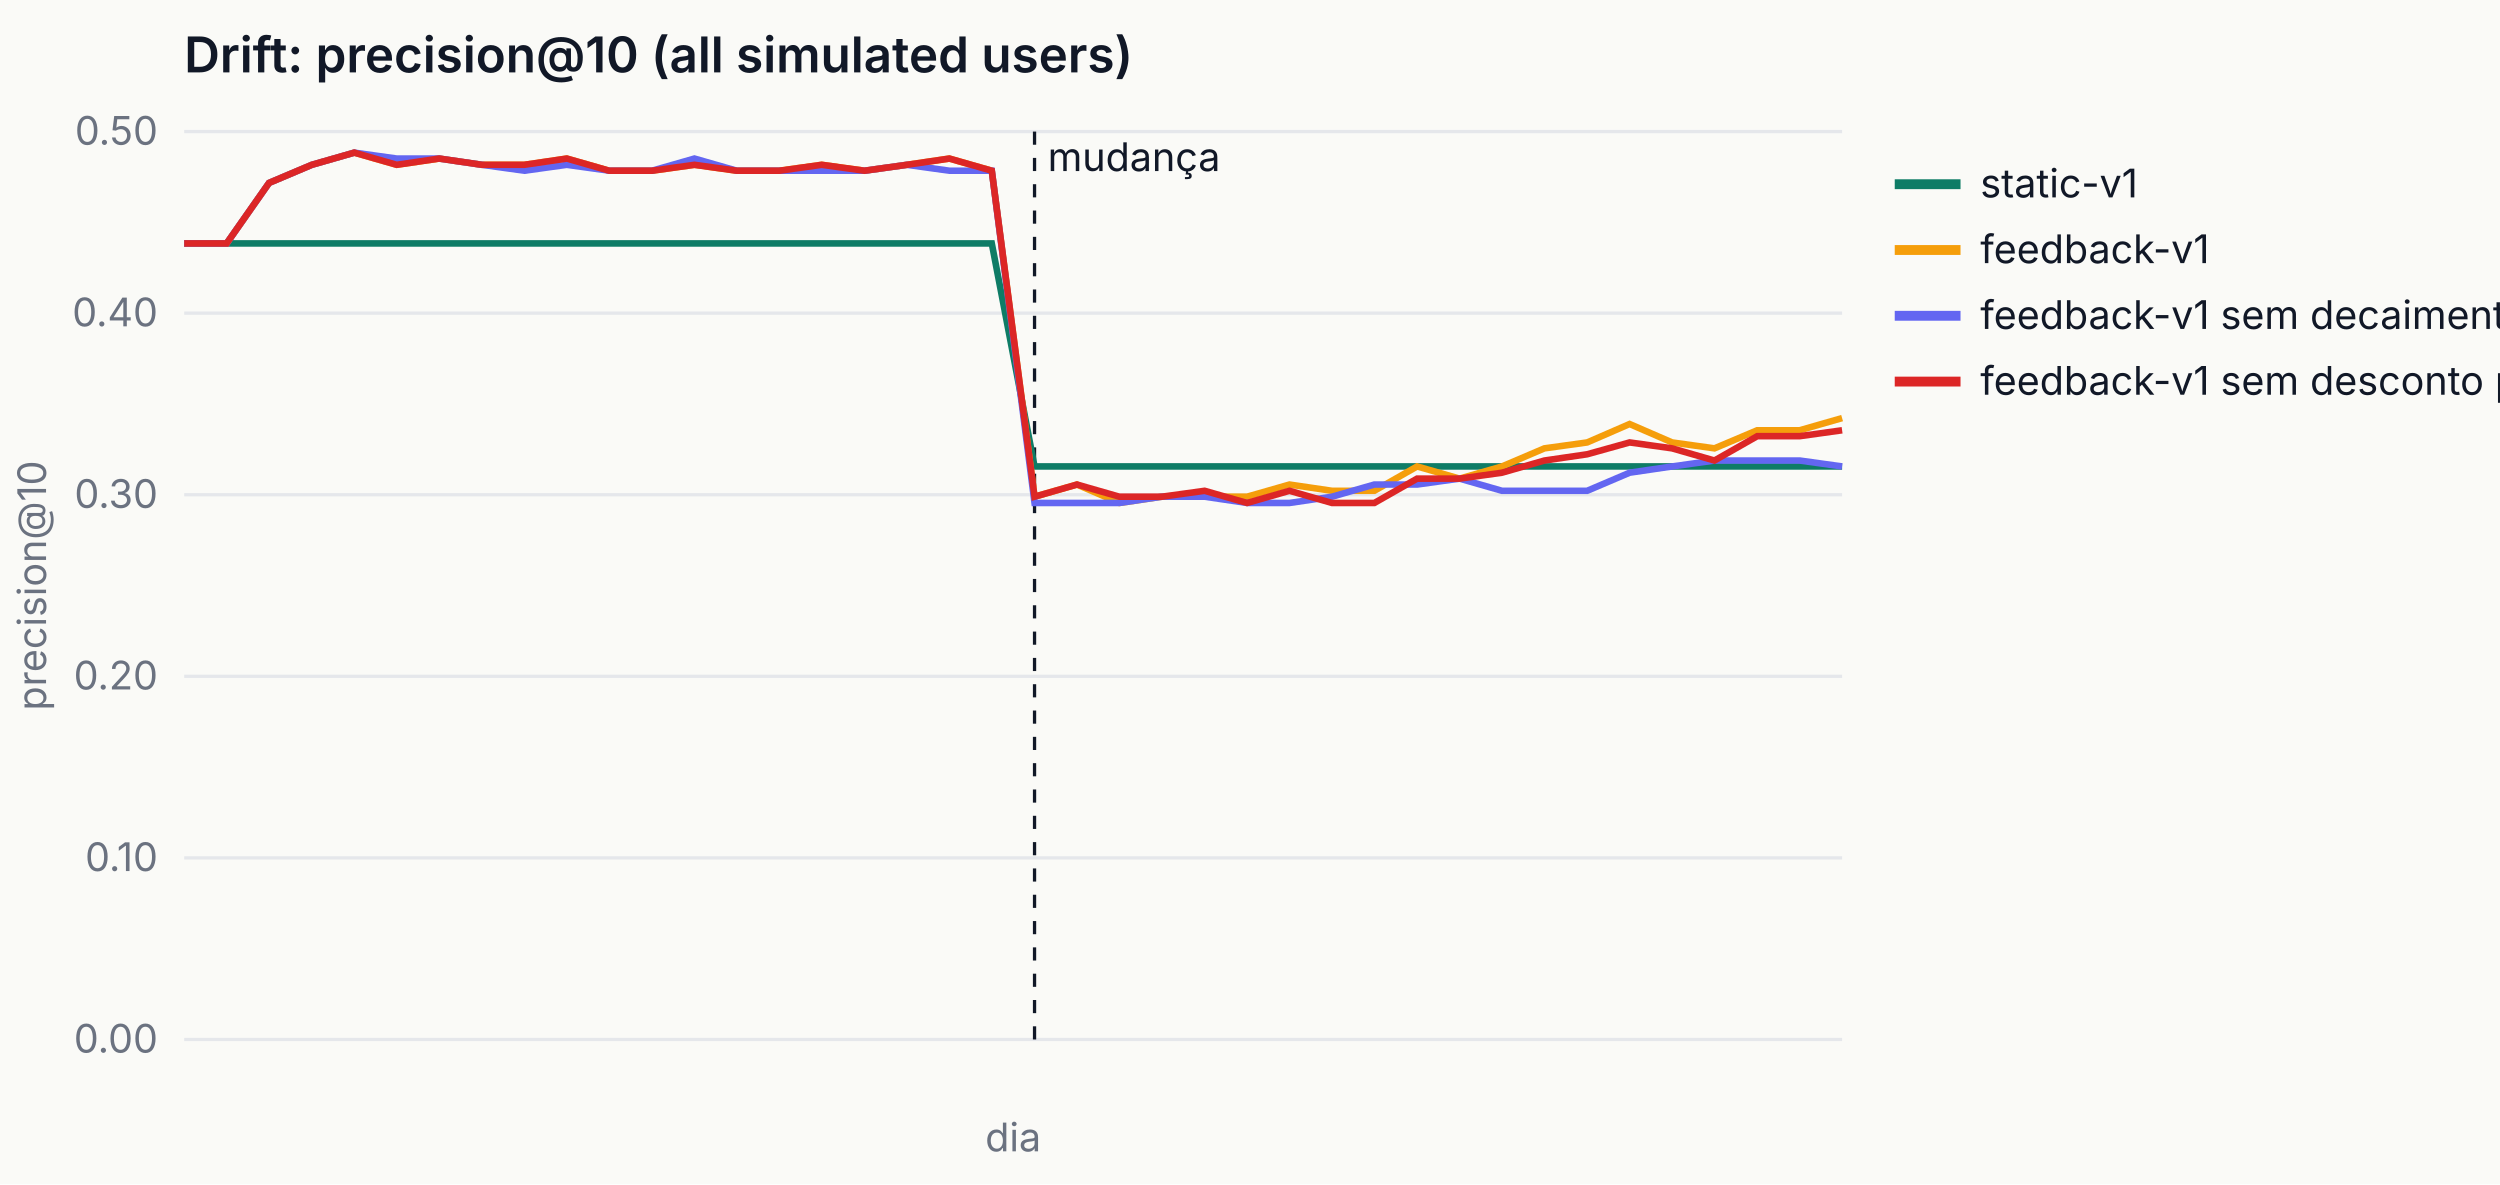
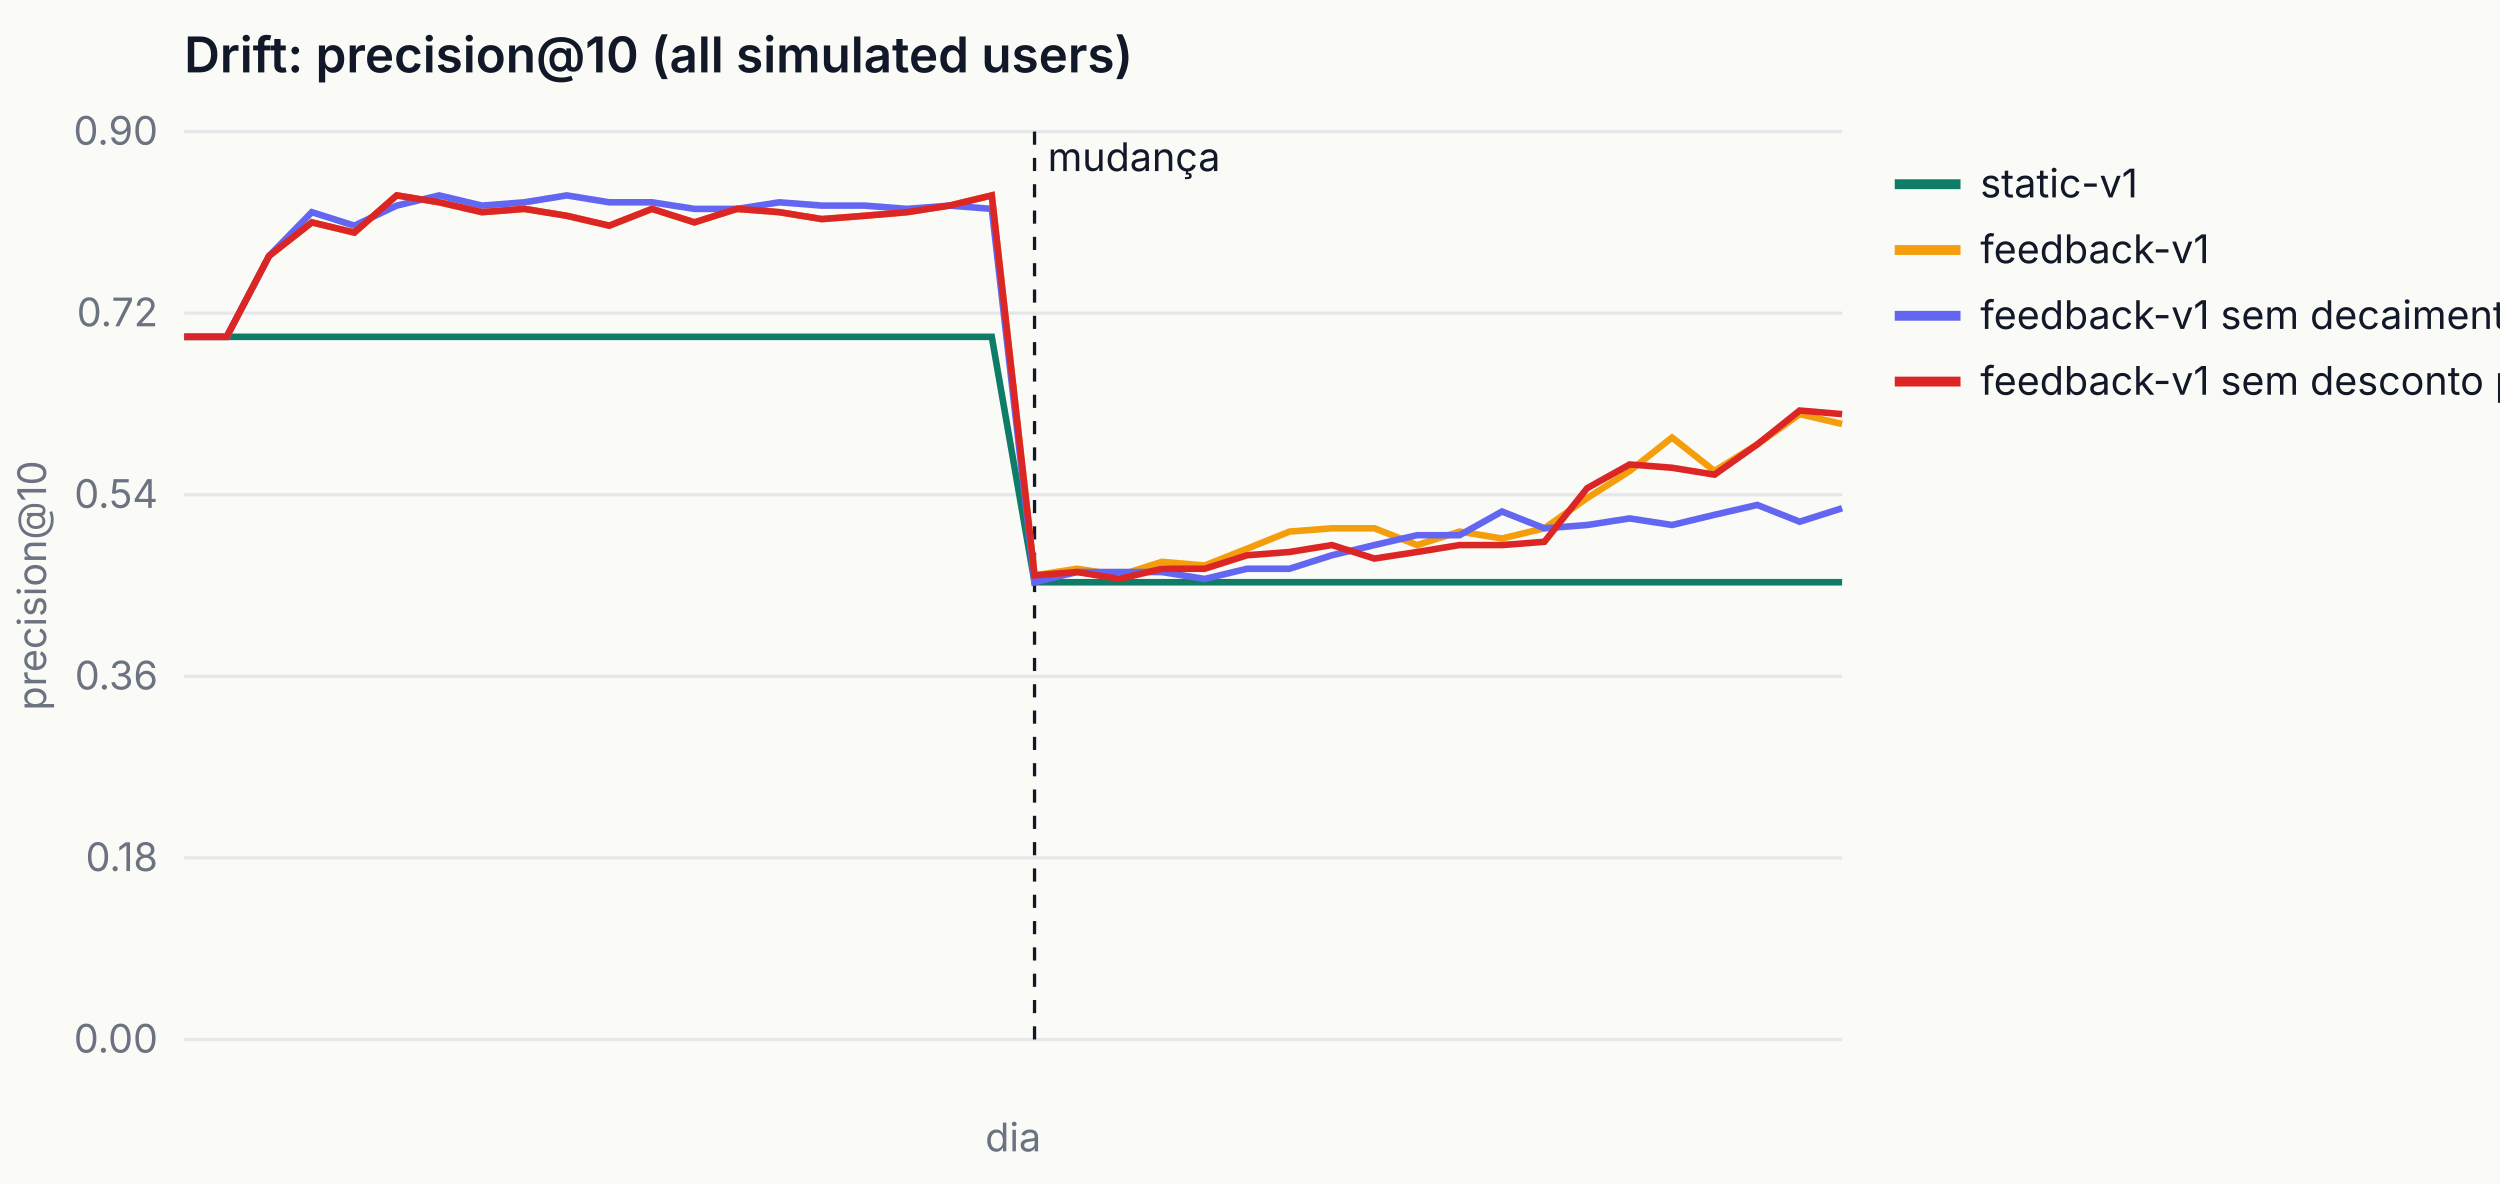
<svg xmlns="http://www.w3.org/2000/svg" viewBox="0 0 760 360" font-family="Inter, sans-serif" font-size="12">
  <rect width="100%" height="100%" fill="#FAFAF7" />
  <text x="56" y="22" font-size="15" font-weight="600" fill="#111827">Drift: precision@10 (all simulated users)</text>
  <line x1="56" x2="560" y1="316.0" y2="316.0" stroke="#E5E7EB" />
  <text x="48" y="320.0" text-anchor="end" fill="#6B7280">0.00</text>
  <line x1="56" x2="560" y1="260.8" y2="260.8" stroke="#E5E7EB" />
-   <text x="48" y="264.8" text-anchor="end" fill="#6B7280">0.10</text>
+   <text x="48" y="264.8" text-anchor="end" fill="#6B7280">0.18</text>
  <line x1="56" x2="560" y1="205.6" y2="205.6" stroke="#E5E7EB" />
-   <text x="48" y="209.6" text-anchor="end" fill="#6B7280">0.20</text>
+   <text x="48" y="209.6" text-anchor="end" fill="#6B7280">0.36</text>
  <line x1="56" x2="560" y1="150.4" y2="150.4" stroke="#E5E7EB" />
-   <text x="48" y="154.4" text-anchor="end" fill="#6B7280">0.30</text>
+   <text x="48" y="154.4" text-anchor="end" fill="#6B7280">0.54</text>
  <line x1="56" x2="560" y1="95.2" y2="95.2" stroke="#E5E7EB" />
-   <text x="48" y="99.2" text-anchor="end" fill="#6B7280">0.40</text>
+   <text x="48" y="99.2" text-anchor="end" fill="#6B7280">0.72</text>
  <line x1="56" x2="560" y1="40.0" y2="40.0" stroke="#E5E7EB" />
-   <text x="48" y="44.0" text-anchor="end" fill="#6B7280">0.50</text>
+   <text x="48" y="44.0" text-anchor="end" fill="#6B7280">0.90</text>
  <text x="308.0" y="350" text-anchor="middle" fill="#6B7280">dia</text>
  <text x="14" y="178.0" transform="rotate(-90 14 178.0)" text-anchor="middle" fill="#6B7280">precision@10</text>
  <line x1="314.5" x2="314.5" y1="40" y2="316" stroke="#111827" stroke-dasharray="4 4" />
  <text x="318.5" y="52" fill="#111827">mudança</text>
-   <polyline fill="none" stroke="#0E7C66" stroke-width="2" points="56.0,74.0 68.9,74.0 81.8,74.0 94.8,74.0 107.7,74.0 120.6,74.0 133.5,74.0 146.5,74.0 159.4,74.0 172.3,74.0 185.2,74.0 198.2,74.0 211.1,74.0 224.0,74.0 236.9,74.0 249.8,74.0 262.8,74.0 275.7,74.0 288.6,74.0 301.5,74.0 314.5,141.8 327.4,141.8 340.3,141.8 353.2,141.8 366.2,141.8 379.1,141.8 392.0,141.8 404.9,141.8 417.8,141.8 430.8,141.8 443.7,141.8 456.6,141.8 469.5,141.8 482.5,141.8 495.4,141.8 508.3,141.8 521.2,141.8 534.2,141.8 547.1,141.8 560.0,141.8" />
+   <polyline fill="none" stroke="#0E7C66" stroke-width="2" points="56.0,102.4 68.9,102.4 81.8,102.4 94.8,102.4 107.7,102.4 120.6,102.4 133.5,102.4 146.5,102.4 159.4,102.4 172.3,102.4 185.2,102.4 198.2,102.4 211.1,102.4 224.0,102.4 236.9,102.4 249.8,102.4 262.8,102.4 275.7,102.4 288.6,102.4 301.5,102.4 314.5,177.0 327.4,177.0 340.3,177.0 353.2,177.0 366.2,177.0 379.1,177.0 392.0,177.0 404.9,177.0 417.8,177.0 430.8,177.0 443.7,177.0 456.6,177.0 469.5,177.0 482.5,177.0 495.4,177.0 508.3,177.0 521.2,177.0 534.2,177.0 547.1,177.0 560.0,177.0" />
  <line x1="576" x2="596" y1="56" y2="56" stroke="#0E7C66" stroke-width="3" />
  <text x="602" y="60" fill="#111827">static-v1</text>
-   <polyline fill="none" stroke="#F59E0B" stroke-width="2" points="56.0,74.0 68.9,74.0 81.8,55.6 94.8,50.1 107.7,46.4 120.6,50.1 133.5,48.2 146.5,50.1 159.4,50.1 172.3,48.2 185.2,51.9 198.2,51.9 211.1,50.1 224.0,51.9 236.9,51.9 249.8,50.1 262.8,51.9 275.7,50.1 288.6,48.2 301.5,51.9 314.5,151.0 327.4,147.3 340.3,152.9 353.2,151.0 366.2,151.0 379.1,151.0 392.0,147.3 404.9,149.2 417.8,149.2 430.8,141.8 443.7,145.5 456.6,141.8 469.5,136.3 482.5,134.5 495.4,128.9 508.3,134.5 521.2,136.3 534.2,130.8 547.1,130.8 560.0,127.1" />
+   <polyline fill="none" stroke="#F59E0B" stroke-width="2" points="56.0,102.4 68.9,102.4 81.8,77.8 94.8,67.6 107.7,70.7 120.6,59.4 133.5,61.5 146.5,64.5 159.4,63.5 172.3,65.6 185.2,68.6 198.2,63.5 211.1,67.6 224.0,63.5 236.9,64.5 249.8,66.6 262.8,65.6 275.7,64.5 288.6,62.5 301.5,59.4 314.5,174.9 327.4,172.9 340.3,174.9 353.2,170.8 366.2,171.9 379.1,166.8 392.0,161.6 404.9,160.6 417.8,160.6 430.8,165.7 443.7,161.6 456.6,163.7 469.5,160.6 482.5,151.4 495.4,143.2 508.3,133.0 521.2,143.2 534.2,135.1 547.1,125.9 560.0,128.9" />
  <line x1="576" x2="596" y1="76" y2="76" stroke="#F59E0B" stroke-width="3" />
  <text x="602" y="80" fill="#111827">feedback-v1</text>
-   <polyline fill="none" stroke="#6366F1" stroke-width="2" points="56.0,74.0 68.9,74.0 81.8,55.6 94.8,50.1 107.7,46.4 120.6,48.2 133.5,48.2 146.5,50.1 159.4,51.9 172.3,50.1 185.2,51.9 198.2,51.9 211.1,48.2 224.0,51.9 236.9,51.9 249.8,51.9 262.8,51.9 275.7,50.1 288.6,51.9 301.5,51.9 314.5,152.9 327.4,152.9 340.3,152.9 353.2,151.0 366.2,151.0 379.1,152.9 392.0,152.9 404.9,151.0 417.8,147.3 430.8,147.3 443.7,145.5 456.6,149.2 469.5,149.2 482.5,149.2 495.4,143.7 508.3,141.8 521.2,140.0 534.2,140.0 547.1,140.0 560.0,141.8" />
+   <polyline fill="none" stroke="#6366F1" stroke-width="2" points="56.0,102.4 68.9,102.4 81.8,77.8 94.8,64.5 107.7,68.6 120.6,62.5 133.5,59.4 146.5,62.5 159.4,61.5 172.3,59.4 185.2,61.5 198.2,61.5 211.1,63.5 224.0,63.5 236.9,61.5 249.8,62.5 262.8,62.5 275.7,63.5 288.6,62.5 301.5,63.5 314.5,177.0 327.4,173.9 340.3,173.9 353.2,173.9 366.2,176.0 379.1,172.9 392.0,172.9 404.9,168.8 417.8,165.7 430.8,162.7 443.7,162.7 456.6,155.5 469.5,160.6 482.5,159.6 495.4,157.6 508.3,159.6 521.2,156.5 534.2,153.5 547.1,158.6 560.0,154.5" />
  <line x1="576" x2="596" y1="96" y2="96" stroke="#6366F1" stroke-width="3" />
  <text x="602" y="100" fill="#111827">feedback-v1 sem decaimento</text>
-   <polyline fill="none" stroke="#DC2626" stroke-width="2" points="56.0,74.0 68.9,74.0 81.8,55.6 94.8,50.1 107.7,46.4 120.6,50.1 133.5,48.2 146.5,50.1 159.4,50.1 172.3,48.2 185.2,51.9 198.2,51.9 211.1,50.1 224.0,51.9 236.9,51.9 249.8,50.1 262.8,51.9 275.7,50.1 288.6,48.2 301.5,51.9 314.5,151.0 327.4,147.3 340.3,151.0 353.2,151.0 366.2,149.2 379.1,152.9 392.0,149.2 404.9,152.9 417.8,152.9 430.8,145.5 443.7,145.5 456.6,143.7 469.5,140.0 482.5,138.1 495.4,134.5 508.3,136.3 521.2,140.0 534.2,132.6 547.1,132.6 560.0,130.8" />
+   <polyline fill="none" stroke="#DC2626" stroke-width="2" points="56.0,102.4 68.9,102.4 81.8,77.8 94.8,67.6 107.7,70.7 120.6,59.4 133.5,61.5 146.5,64.5 159.4,63.5 172.3,65.6 185.2,68.6 198.2,63.5 211.1,67.6 224.0,63.5 236.9,64.5 249.8,66.6 262.8,65.6 275.7,64.5 288.6,62.5 301.5,59.4 314.5,174.9 327.4,173.9 340.3,176.0 353.2,172.9 366.2,172.9 379.1,168.8 392.0,167.8 404.9,165.7 417.8,169.8 430.8,167.8 443.7,165.7 456.6,165.7 469.5,164.7 482.5,148.4 495.4,141.2 508.3,142.2 521.2,144.3 534.2,135.1 547.1,124.8 560.0,125.9" />
  <line x1="576" x2="596" y1="116" y2="116" stroke="#DC2626" stroke-width="3" />
  <text x="602" y="120" fill="#111827">feedback-v1 sem desconto por revisão</text>
</svg>
